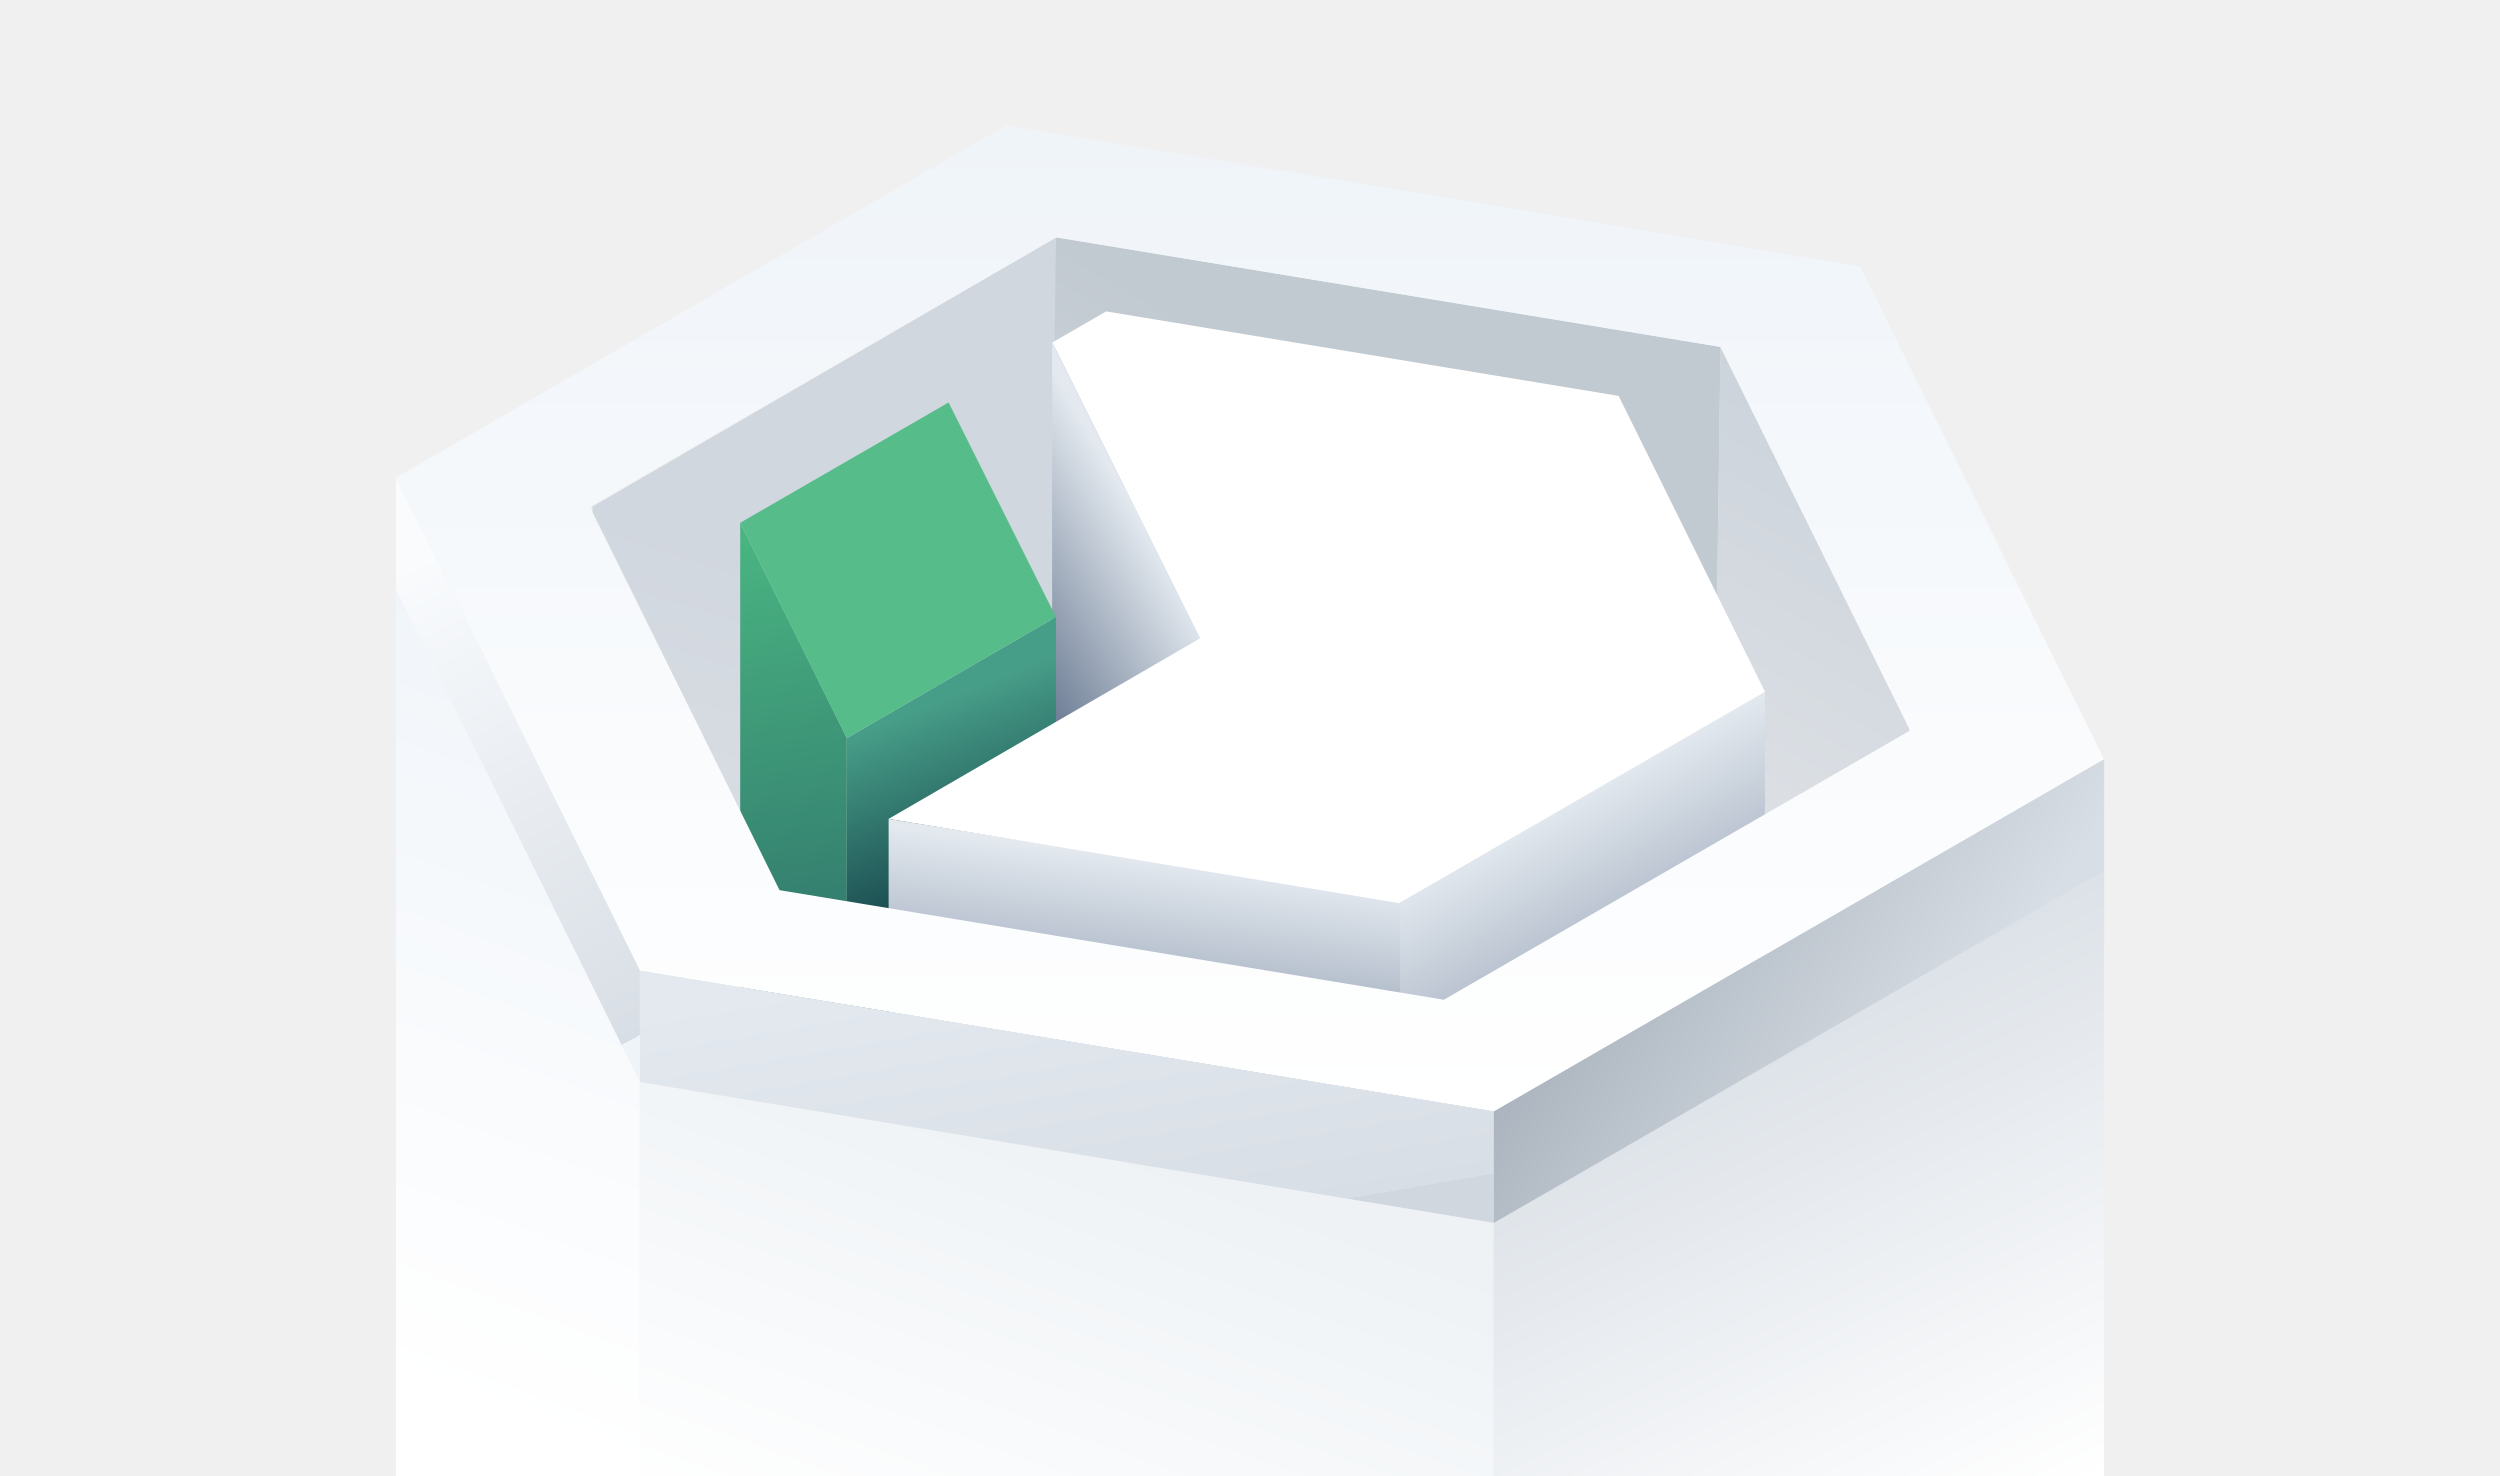
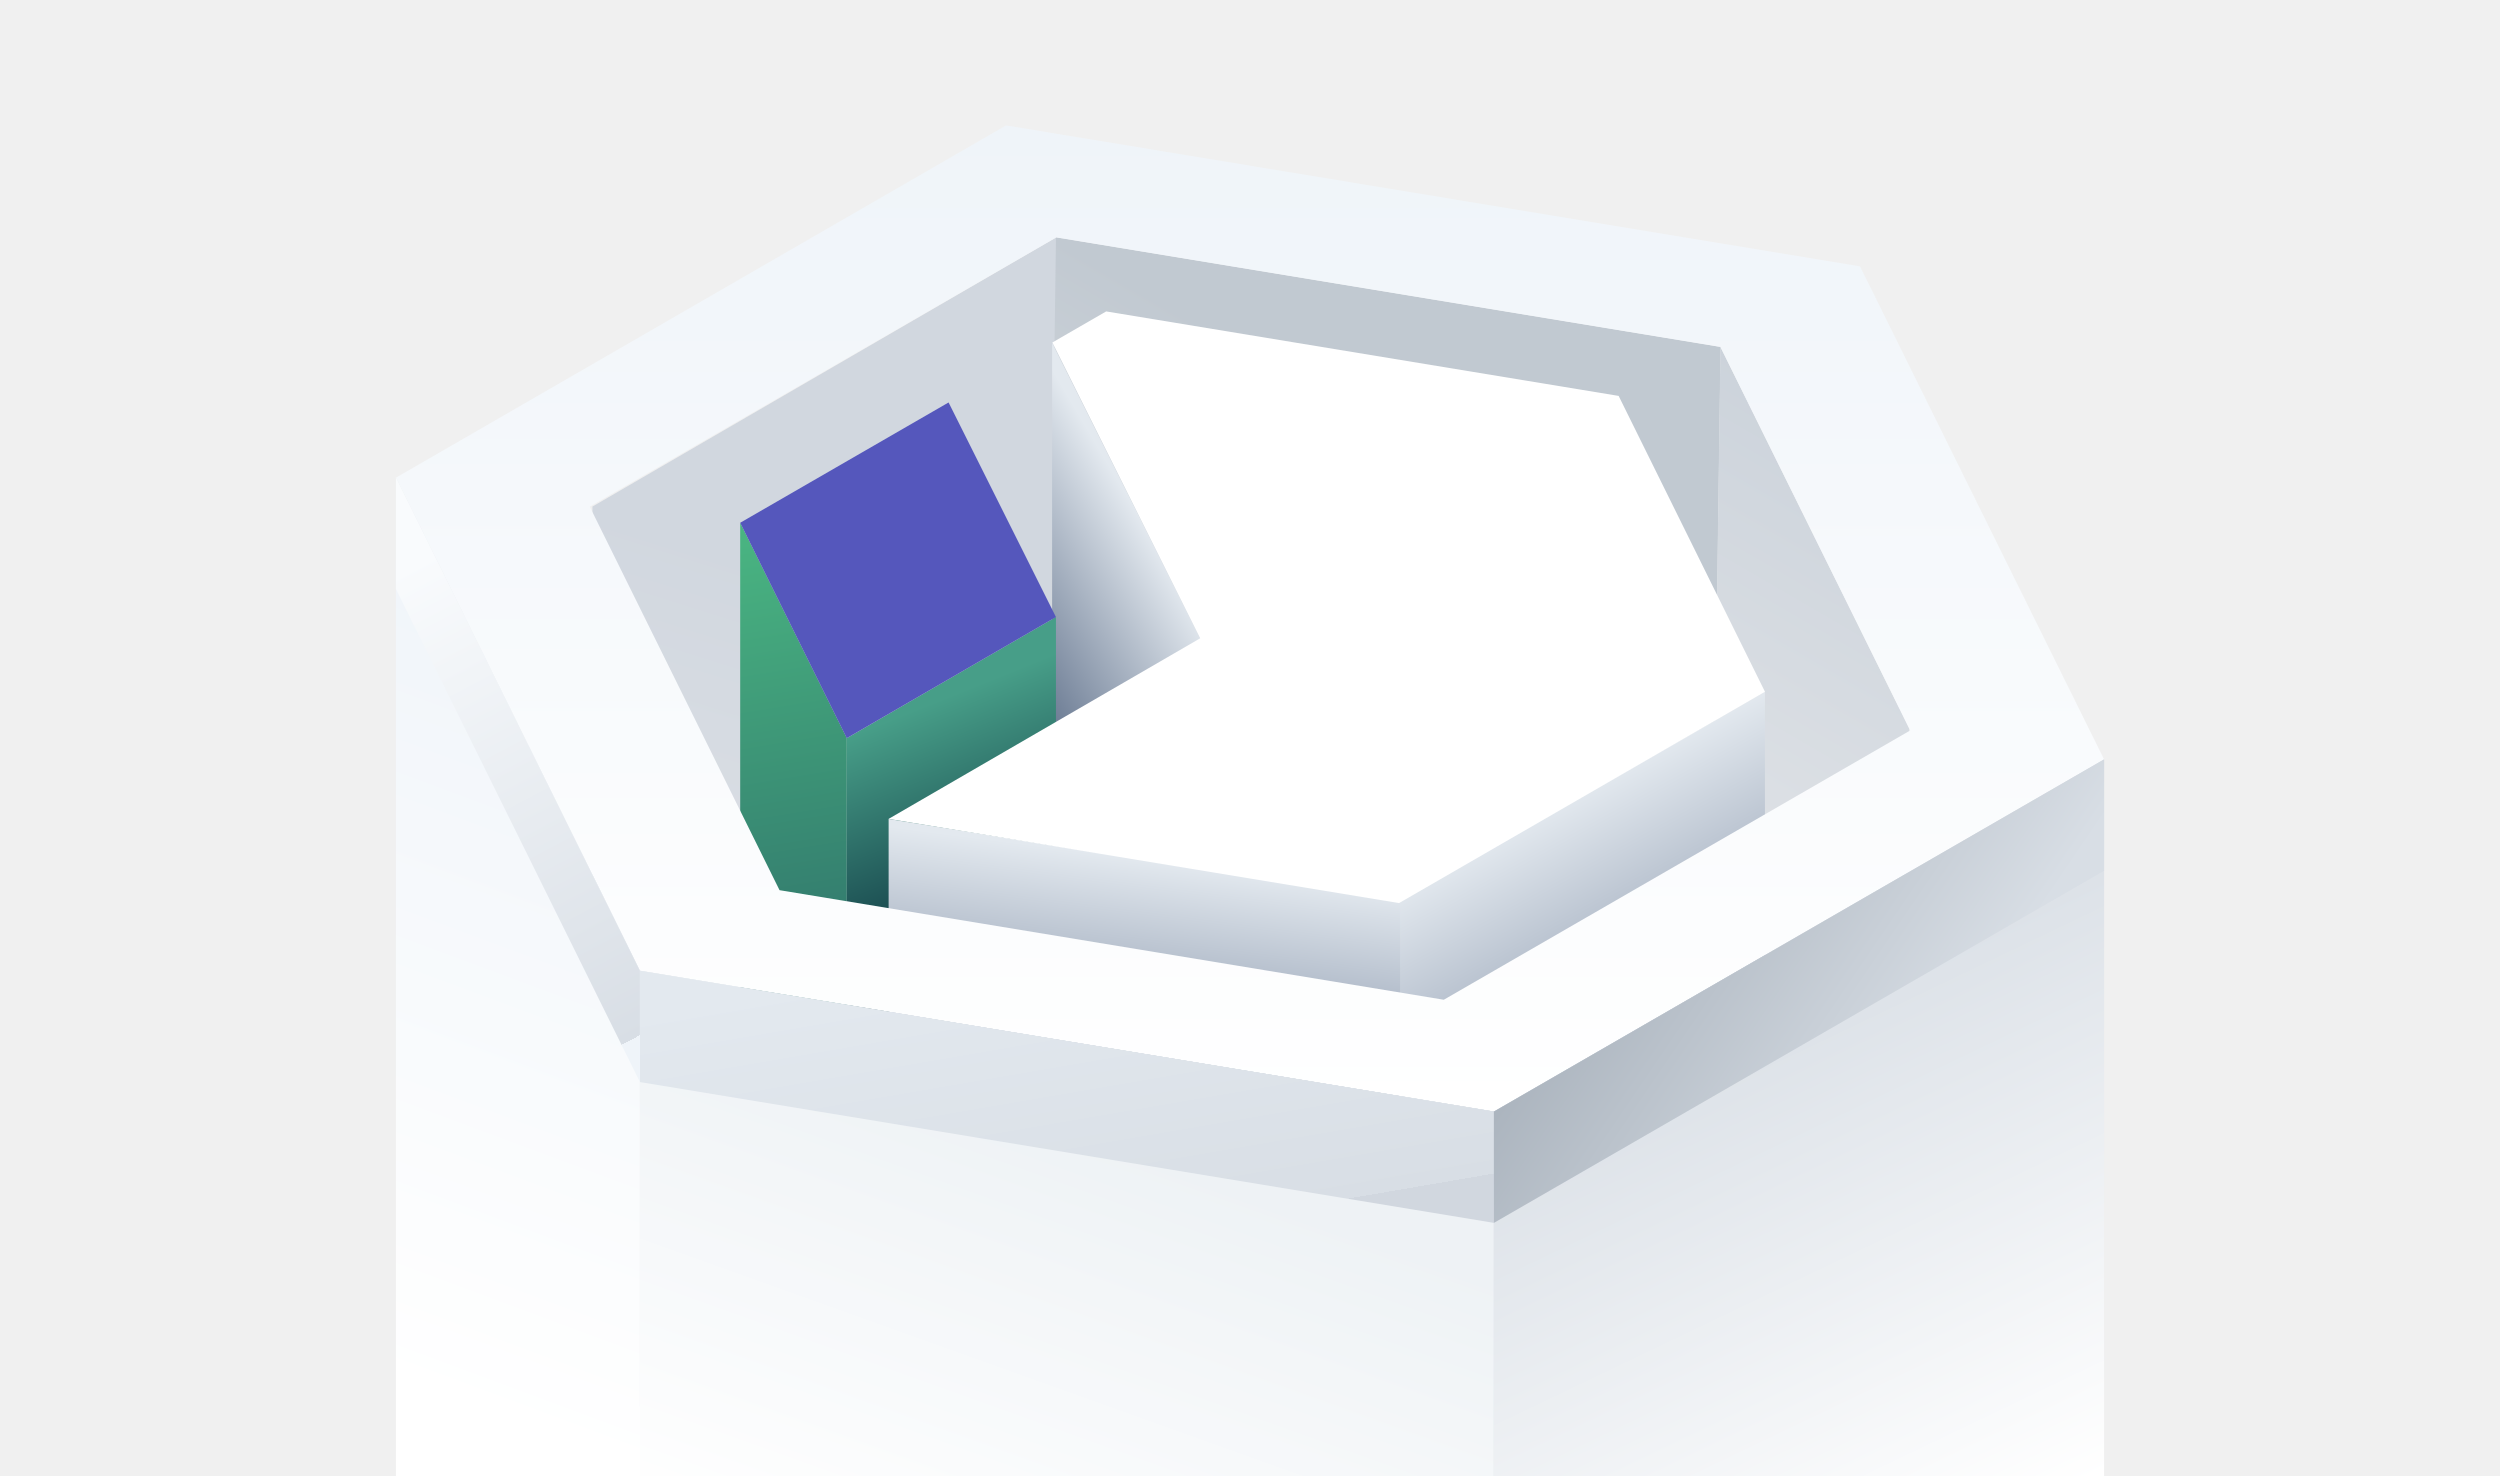
<svg xmlns="http://www.w3.org/2000/svg" width="288" height="170" viewBox="0 0 288 170" fill="none">
  <g clip-path="url(#clip0_5074_5935)">
    <path d="M68.247 58.357L121.671 27.354L121.671 150.543L68.247 181.545L68.247 58.357Z" fill="url(#paint0_linear_5074_5935)" />
    <path d="M121.648 27.334L198.21 39.959L195.558 234.329L118.996 221.704L121.648 27.334Z" fill="url(#paint1_linear_5074_5935)" />
    <path d="M121.204 39.51L138.247 73.519L138.247 220.503L121.204 220.503L121.204 39.51Z" fill="url(#paint2_linear_5074_5935)" />
    <path d="M198.191 39.97L219.949 83.936L217.297 220.595L195.538 234.341L198.191 39.97Z" fill="url(#paint3_linear_5074_5935)" />
    <path fill-rule="evenodd" clip-rule="evenodd" d="M214.274 153.859L115.896 137.626L45.621 178.199L73.724 235.006L172.116 251.231L242.391 210.658L214.274 153.859ZM67.939 181.543L121.672 150.521L198.194 163.143L220.057 207.323L166.325 238.346L89.802 225.723L67.939 181.543Z" fill="white" />
    <path d="M85.27 60.217L97.551 85.021L97.551 216.82L85.27 200.647L85.27 60.217Z" fill="url(#paint4_linear_5074_5935)" />
    <path d="M97.551 85.034L121.645 71.078L121.645 202.877L97.551 216.833L97.551 85.034Z" fill="url(#paint5_linear_5074_5935)" />
    <path d="M161.28 103.807L203.321 79.694L203.321 202.883L161.28 226.995L161.28 103.807Z" fill="url(#paint6_linear_5074_5935)" />
    <path d="M102.369 94.349L161.29 103.809L161.29 226.998L102.369 217.537L102.369 94.349Z" fill="url(#paint7_linear_5074_5935)" />
    <path fill-rule="evenodd" clip-rule="evenodd" d="M186.468 45.609L127.43 35.876L121.232 39.454L138.259 73.532L102.363 94.338L161.169 104.035L203.327 79.695L186.468 45.609Z" fill="url(#paint8_linear_5074_5935)" />
-     <path d="M85.27 60.223L97.547 85.034L121.645 71.081L109.276 46.363L85.27 60.223Z" fill="#55BC8A" />
+     <path d="M85.27 60.223L97.547 85.034L121.645 71.081L109.276 46.363L85.27 60.223Z" fill="#5557bc" />
    <path fill-rule="evenodd" clip-rule="evenodd" d="M214.274 30.685L115.896 14.451L45.621 55.025L73.724 111.831L172.116 128.057L242.391 87.483L214.274 30.685ZM67.939 58.368L121.672 27.346L198.194 39.968L220.057 84.148L166.325 115.171L89.802 102.548L67.939 58.368Z" fill="url(#paint9_linear_5074_5935)" />
    <path d="M73.718 111.825L172.105 128.048L172.105 251.237L73.718 235.014L73.718 111.825Z" fill="url(#paint10_linear_5074_5935)" />
    <path d="M73.718 111.825L172.105 128.048L172.105 140.877L73.718 124.654L73.718 111.825Z" fill="url(#paint11_linear_5074_5935)" />
    <path d="M172.093 128.049L242.392 87.484L242.392 210.673L172.093 251.238L172.093 128.049Z" fill="url(#paint12_linear_5074_5935)" />
    <path d="M172.093 128.049L242.392 87.484L242.392 100.313L172.093 140.878L172.093 128.049Z" fill="url(#paint13_linear_5074_5935)" />
    <path d="M45.608 55.014L73.718 111.816L73.718 235.004L45.608 178.202L45.608 55.014Z" fill="url(#paint14_linear_5074_5935)" />
    <path d="M45.608 55.014L73.718 111.816L73.718 124.645L45.608 67.843L45.608 55.014Z" fill="url(#paint15_linear_5074_5935)" />
  </g>
  <defs>
    <linearGradient id="paint0_linear_5074_5935" x1="68.247" y1="58.287" x2="37.225" y2="156.399" gradientUnits="userSpaceOnUse">
      <stop stop-color="#D1D7DF" />
      <stop offset="1" stop-color="#EAEBED" />
      <stop offset="1" stop-color="#D8DEE5" />
    </linearGradient>
    <linearGradient id="paint1_linear_5074_5935" x1="121.649" y1="27.18" x2="79.766" y2="99.184" gradientUnits="userSpaceOnUse">
      <stop stop-color="#C1C9D1" />
      <stop offset="1" stop-color="#EAEBED" />
      <stop offset="1" stop-color="white" />
    </linearGradient>
    <linearGradient id="paint2_linear_5074_5935" x1="130.514" y1="58.308" x2="93.564" y2="80.081" gradientUnits="userSpaceOnUse">
      <stop stop-color="#E3E9EF" />
      <stop offset="0.536" stop-color="#5F708A" />
    </linearGradient>
    <linearGradient id="paint3_linear_5074_5935" x1="198.191" y1="39.817" x2="156.308" y2="111.82" gradientUnits="userSpaceOnUse">
      <stop stop-color="#CCD3DB" />
      <stop offset="1" stop-color="#EAEBED" />
      <stop offset="1" stop-color="white" />
    </linearGradient>
    <linearGradient id="paint4_linear_5074_5935" x1="85.27" y1="60.217" x2="100.448" y2="152.853" gradientUnits="userSpaceOnUse">
      <stop stop-color="#4AB682" />
      <stop offset="0.768" stop-color="#275E64" />
    </linearGradient>
    <linearGradient id="paint5_linear_5074_5935" x1="97.551" y1="84.965" x2="127.252" y2="158.625" gradientUnits="userSpaceOnUse">
      <stop stop-color="#479E88" />
      <stop offset="0.268" stop-color="#1A4B50" />
    </linearGradient>
    <linearGradient id="paint6_linear_5074_5935" x1="186.952" y1="88.478" x2="245.799" y2="195.378" gradientUnits="userSpaceOnUse">
      <stop stop-color="#E3E9EF" />
      <stop offset="0.328" stop-color="#6B7B95" />
    </linearGradient>
    <linearGradient id="paint7_linear_5074_5935" x1="134.556" y1="99.332" x2="121.607" y2="199.57" gradientUnits="userSpaceOnUse">
      <stop stop-color="#E3E9EF" />
      <stop offset="0.304" stop-color="#6B7B95" />
    </linearGradient>
    <linearGradient id="paint8_linear_5074_5935" x1="186.468" y1="45.609" x2="144.342" y2="118.574" gradientUnits="userSpaceOnUse">
      <stop stop-color="white" />
      <stop offset="1" stop-color="white" />
    </linearGradient>
    <linearGradient id="paint9_linear_5074_5935" x1="144.006" y1="14.451" x2="144.006" y2="128.057" gradientUnits="userSpaceOnUse">
      <stop stop-color="#EFF4F9" />
      <stop offset="1" stop-color="white" />
    </linearGradient>
    <linearGradient id="paint10_linear_5074_5935" x1="73.718" y1="111.755" x2="54.086" y2="166.543" gradientUnits="userSpaceOnUse">
      <stop stop-color="#EEF2F5" />
      <stop offset="1" stop-color="white" />
    </linearGradient>
    <linearGradient id="paint11_linear_5074_5935" x1="75.499" y1="116.436" x2="81.402" y2="150.78" gradientUnits="userSpaceOnUse">
      <stop stop-color="#E3E9EF" />
      <stop offset="1" stop-color="#D8DEE5" />
      <stop offset="1" stop-color="#D1D7DF" />
    </linearGradient>
    <linearGradient id="paint12_linear_5074_5935" x1="191.887" y1="115.497" x2="222.467" y2="179.329" gradientUnits="userSpaceOnUse">
      <stop stop-color="#D8DEE5" />
      <stop offset="1" stop-color="white" />
    </linearGradient>
    <linearGradient id="paint13_linear_5074_5935" x1="173.366" y1="125.342" x2="206.164" y2="147.639" gradientUnits="userSpaceOnUse">
      <stop stop-color="#ABB4BE" />
      <stop offset="1" stop-color="#D8DEE5" />
    </linearGradient>
    <linearGradient id="paint14_linear_5074_5935" x1="43.326" y1="55.014" x2="-11.818" y2="203.167" gradientUnits="userSpaceOnUse">
      <stop stop-color="#EFF4F9" />
      <stop offset="0.615" stop-color="white" />
    </linearGradient>
    <linearGradient id="paint15_linear_5074_5935" x1="45.608" y1="65.917" x2="73.718" y2="119.254" gradientUnits="userSpaceOnUse">
      <stop stop-color="#F9FBFD" />
      <stop offset="1" stop-color="#D8DEE5" />
      <stop offset="1" stop-color="#EFF4F9" />
    </linearGradient>
    <clipPath id="clip0_5074_5935">
      <rect width="248" height="248" fill="white" transform="translate(20 -19)" />
    </clipPath>
  </defs>
</svg>
